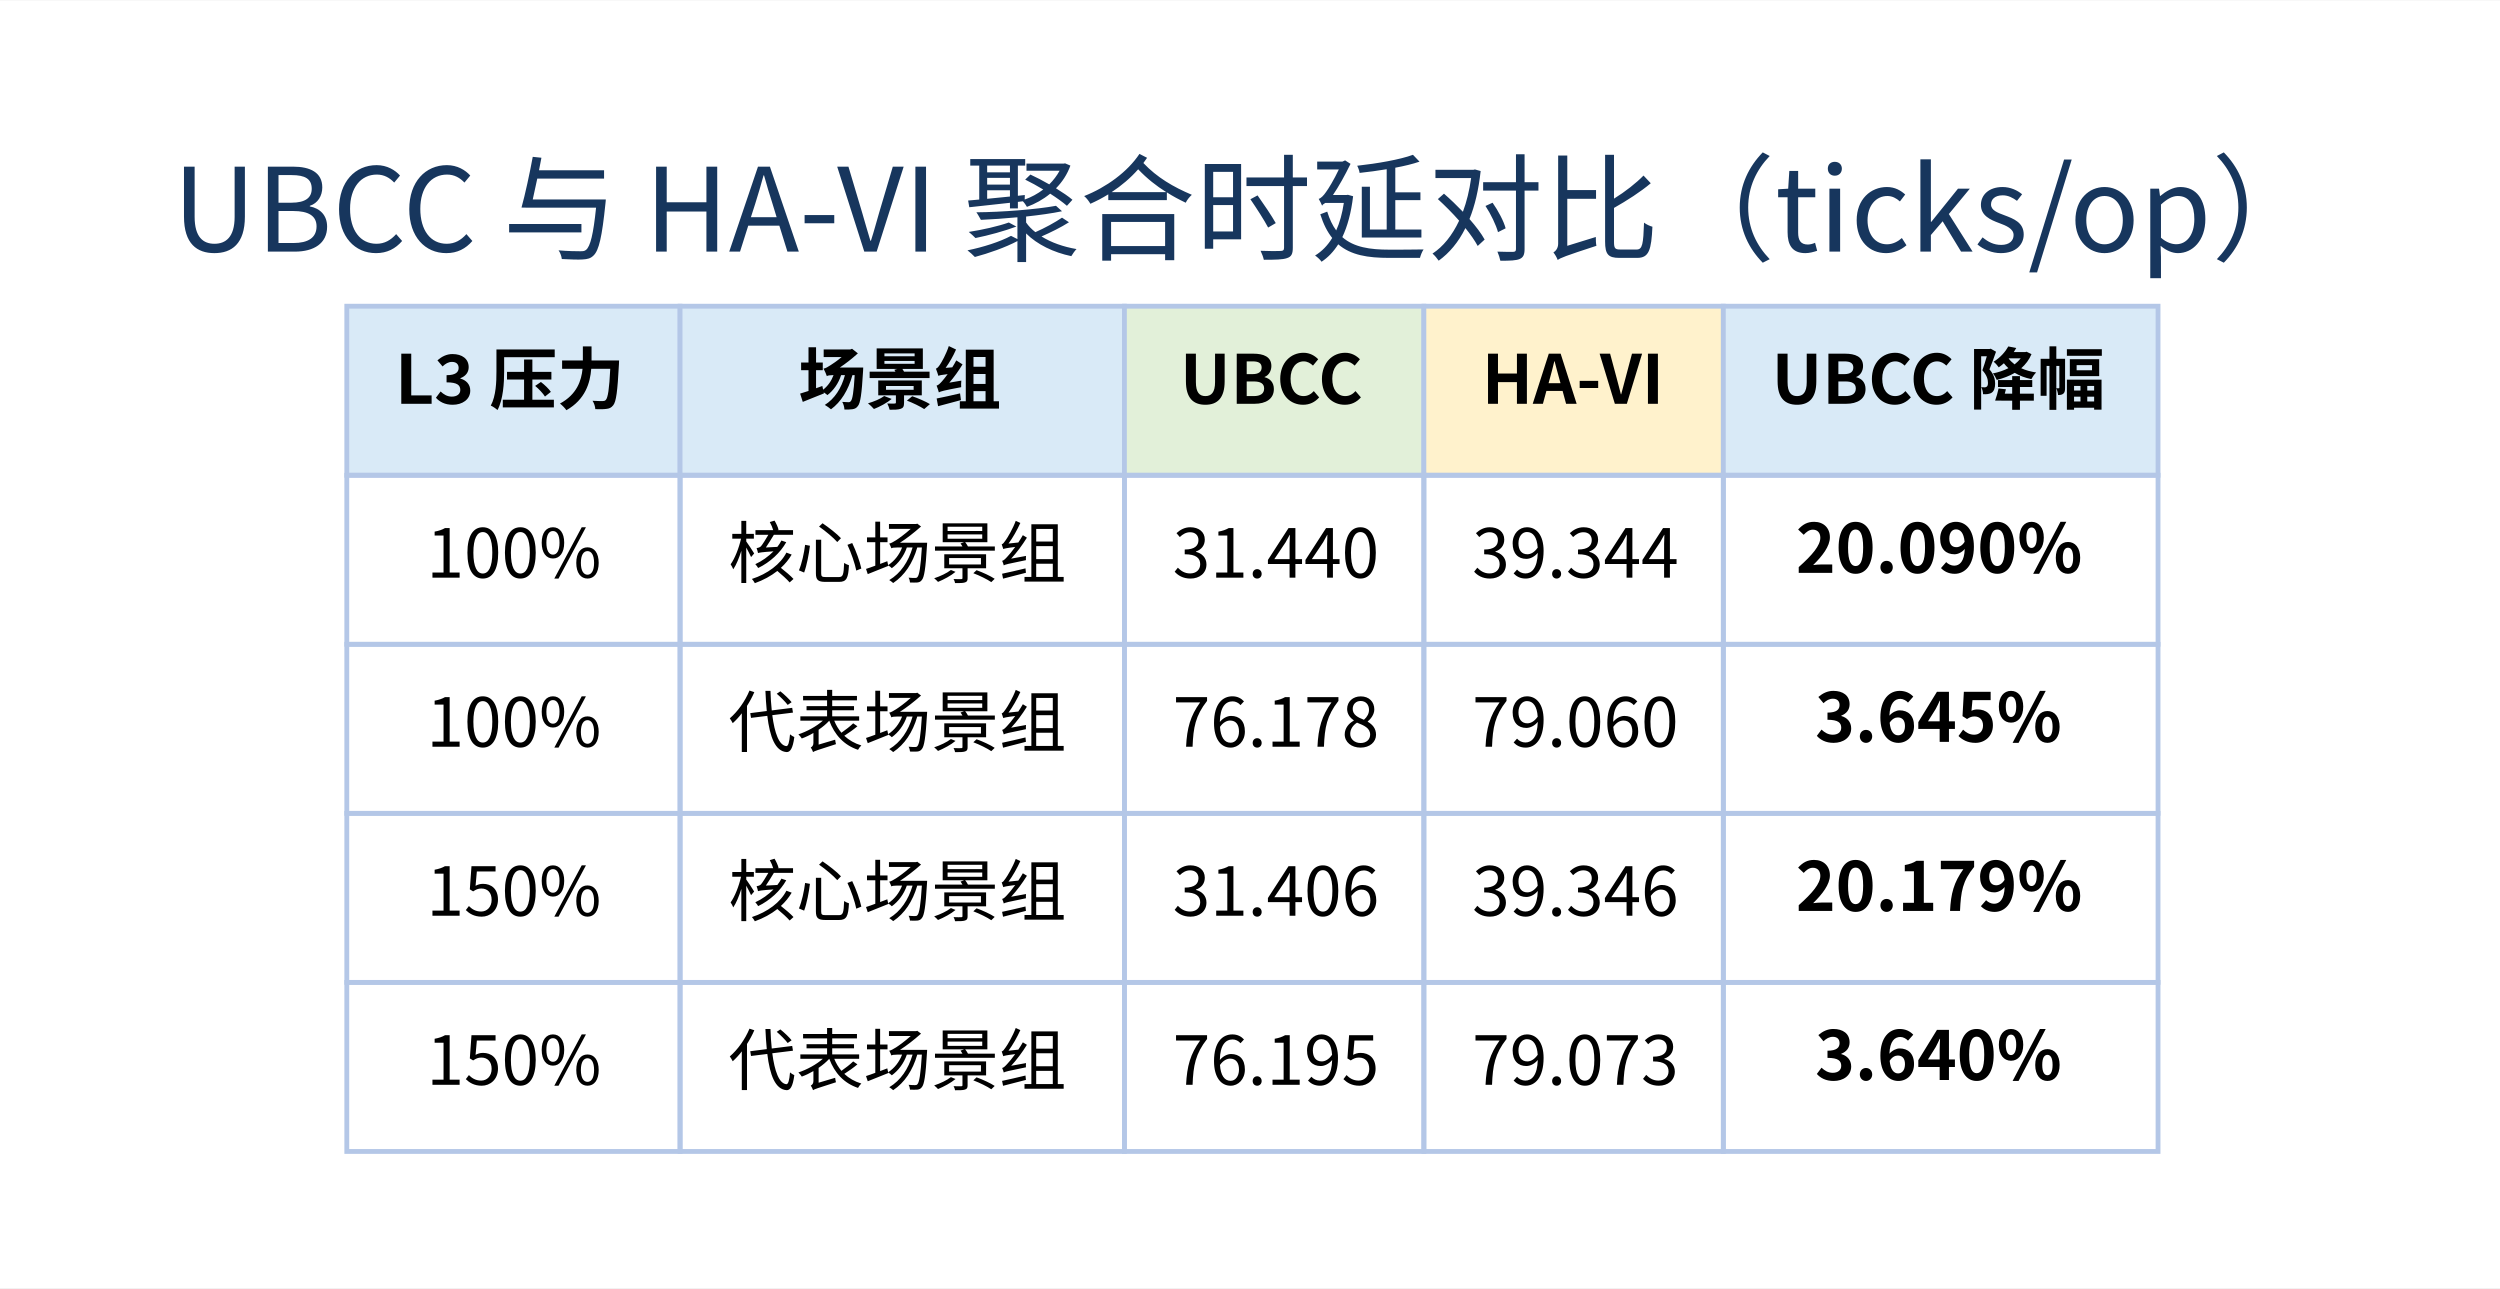
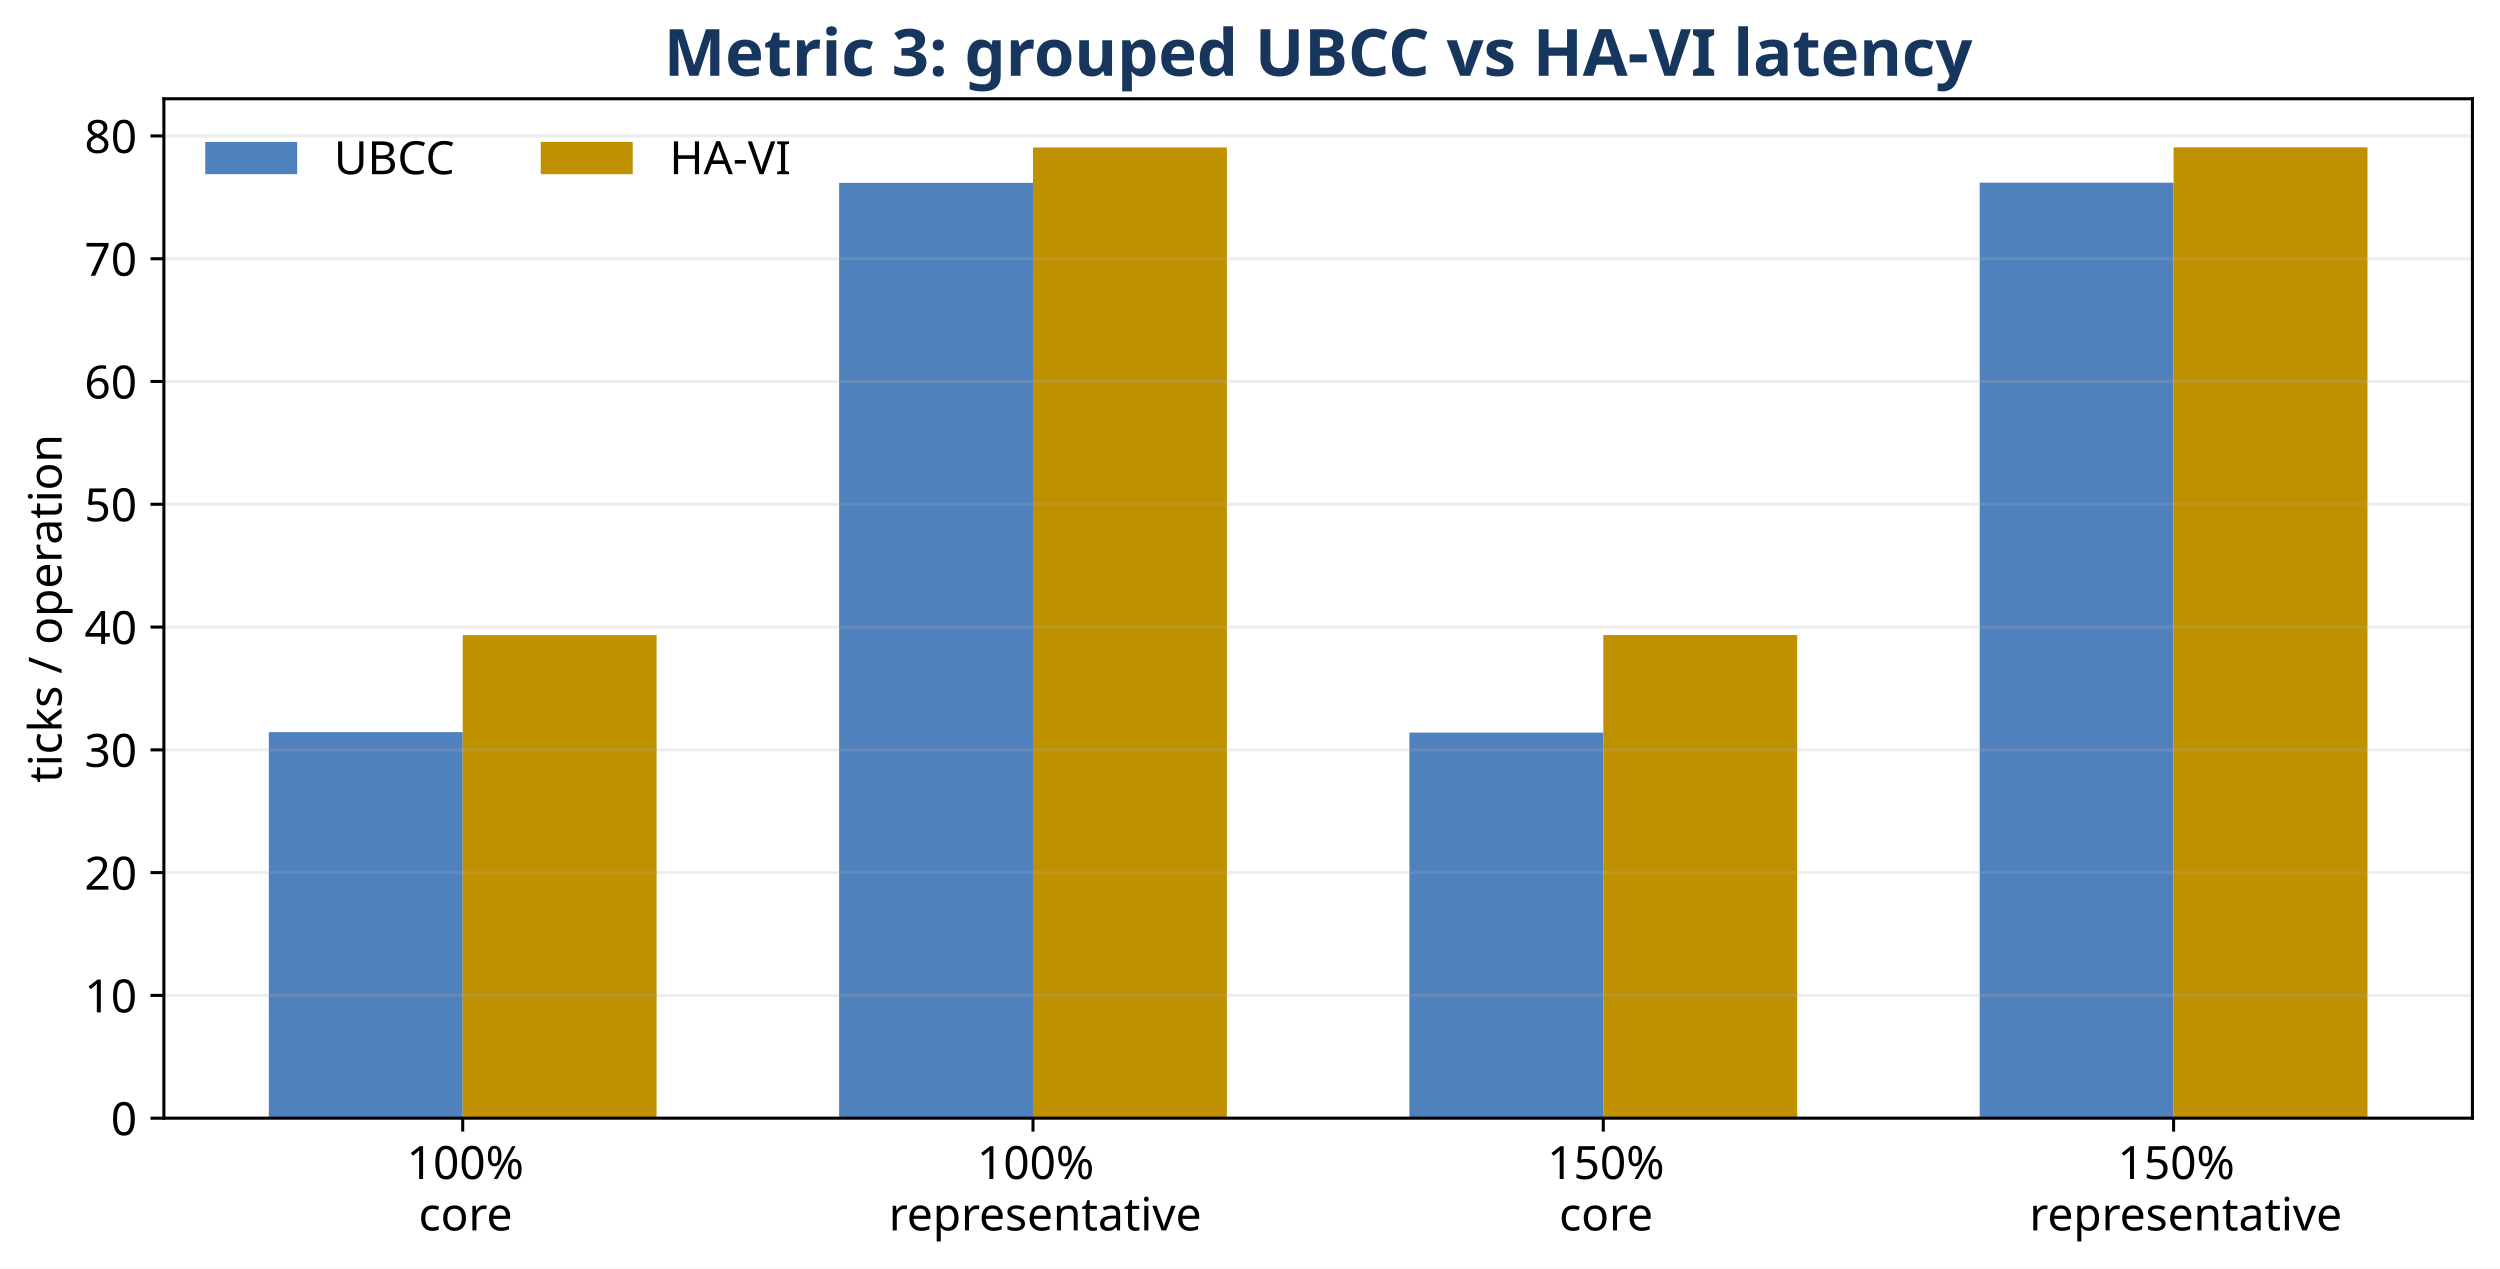
- <svg xmlns="http://www.w3.org/2000/svg" width="518pt" height="267pt" viewBox="0.00 0.00 517.60 266.60">
-   <g id="graph0" class="graph" transform="scale(1 1) rotate(0) translate(28.8 237.8)">
-     <polygon fill="white" stroke="transparent" points="-28.8,28.8 -28.8,-237.8 488.8,-237.8 488.8,28.8 -28.8,28.8" />
-     <text text-anchor="middle" x="230" y="-185.8" font-family="Noto Sans CJK SC" font-size="24.00" fill="#17365d">UBCC 与 HA-VI 聚合时延对比（ticks/op）</text>
-     <g id="node1" class="node">
-       <polygon fill="#d9eaf7" stroke="transparent" points="43,-139.5 43,-174.5 112,-174.5 112,-139.5 43,-139.5" />
-       <polygon fill="none" stroke="#b4c7e7" points="43,-139.5 43,-174.5 112,-174.5 112,-139.5 43,-139.5" />
-       <text text-anchor="start" x="53" y="-154.3" font-family="Noto Sans CJK SC" font-weight="bold" font-size="14.00">L3 压力</text>
-       <polygon fill="#d9eaf7" stroke="transparent" points="112,-139.5 112,-174.5 204,-174.5 204,-139.5 112,-139.5" />
-       <polygon fill="none" stroke="#b4c7e7" points="112,-139.5 112,-174.5 204,-174.5 204,-139.5 112,-139.5" />
-       <text text-anchor="start" x="136.5" y="-154.3" font-family="Noto Sans CJK SC" font-weight="bold" font-size="14.00">场景组</text>
-       <polygon fill="#e2f0d9" stroke="transparent" points="204,-139.5 204,-174.5 266,-174.5 266,-139.5 204,-139.5" />
-       <polygon fill="none" stroke="#b4c7e7" points="204,-139.5 204,-174.5 266,-174.5 266,-139.5 204,-139.5" />
-       <text text-anchor="start" x="215.5" y="-154.3" font-family="Noto Sans CJK SC" font-weight="bold" font-size="14.00">UBCC</text>
-       <polygon fill="#fff2cc" stroke="transparent" points="266,-139.5 266,-174.5 328,-174.5 328,-139.5 266,-139.5" />
-       <polygon fill="none" stroke="#b4c7e7" points="266,-139.5 266,-174.5 328,-174.5 328,-139.5 266,-139.5" />
-       <text text-anchor="start" x="278" y="-154.3" font-family="Noto Sans CJK SC" font-weight="bold" font-size="14.00">HA-VI</text>
-       <polygon fill="#d9eaf7" stroke="transparent" points="328,-139.5 328,-174.5 418,-174.5 418,-139.5 328,-139.5" />
-       <polygon fill="none" stroke="#b4c7e7" points="328,-139.5 328,-174.5 418,-174.5 418,-139.5 328,-139.5" />
-       <text text-anchor="start" x="338" y="-154.3" font-family="Noto Sans CJK SC" font-weight="bold" font-size="14.00">UBCC 降幅</text>
-       <polygon fill="none" stroke="#b4c7e7" points="43,-104.5 43,-139.5 112,-139.5 112,-104.5 43,-104.5" />
-       <text text-anchor="start" x="59.5" y="-118.3" font-family="Noto Sans CJK SC" font-size="14.00">100%</text>
-       <polygon fill="none" stroke="#b4c7e7" points="112,-104.5 112,-139.5 204,-139.5 204,-104.5 112,-104.5" />
-       <text text-anchor="start" x="122" y="-118.3" font-family="Noto Sans CJK SC" font-size="14.00">核心场景组</text>
-       <polygon fill="none" stroke="#b4c7e7" points="204,-104.5 204,-139.5 266,-139.5 266,-104.5 204,-104.5" />
-       <text text-anchor="start" x="214" y="-118.3" font-family="Noto Sans CJK SC" font-size="14.00">31.440</text>
-       <polygon fill="none" stroke="#b4c7e7" points="266,-104.5 266,-139.5 328,-139.5 328,-104.5 266,-104.5" />
-       <text text-anchor="start" x="276" y="-118.3" font-family="Noto Sans CJK SC" font-size="14.00">39.344</text>
-       <polygon fill="none" stroke="#b4c7e7" points="328,-104.5 328,-139.5 418,-139.5 418,-104.5 328,-104.5" />
-       <text text-anchor="start" x="343" y="-119.3" font-family="Noto Sans CJK SC" font-weight="bold" font-size="14.00">20.090%</text>
-       <polygon fill="none" stroke="#b4c7e7" points="43,-69.5 43,-104.5 112,-104.5 112,-69.5 43,-69.5" />
-       <text text-anchor="start" x="59.5" y="-83.3" font-family="Noto Sans CJK SC" font-size="14.00">100%</text>
-       <polygon fill="none" stroke="#b4c7e7" points="112,-69.5 112,-104.5 204,-104.5 204,-69.5 112,-69.5" />
-       <text text-anchor="start" x="122" y="-83.3" font-family="Noto Sans CJK SC" font-size="14.00">代表场景组</text>
-       <polygon fill="none" stroke="#b4c7e7" points="204,-69.5 204,-104.5 266,-104.5 266,-69.5 204,-69.5" />
-       <text text-anchor="start" x="214" y="-83.3" font-family="Noto Sans CJK SC" font-size="14.00">76.178</text>
-       <polygon fill="none" stroke="#b4c7e7" points="266,-69.5 266,-104.5 328,-104.5 328,-69.5 266,-69.5" />
-       <text text-anchor="start" x="276" y="-83.3" font-family="Noto Sans CJK SC" font-size="14.00">79.060</text>
-       <polygon fill="none" stroke="#b4c7e7" points="328,-69.5 328,-104.5 418,-104.5 418,-69.5 328,-69.5" />
-       <text text-anchor="start" x="347" y="-84.3" font-family="Noto Sans CJK SC" font-weight="bold" font-size="14.00">3.645%</text>
-       <polygon fill="none" stroke="#b4c7e7" points="43,-34.5 43,-69.5 112,-69.5 112,-34.5 43,-34.5" />
-       <text text-anchor="start" x="59.5" y="-48.3" font-family="Noto Sans CJK SC" font-size="14.00">150%</text>
-       <polygon fill="none" stroke="#b4c7e7" points="112,-34.5 112,-69.5 204,-69.5 204,-34.5 112,-34.5" />
-       <text text-anchor="start" x="122" y="-48.3" font-family="Noto Sans CJK SC" font-size="14.00">核心场景组</text>
-       <polygon fill="none" stroke="#b4c7e7" points="204,-34.5 204,-69.5 266,-69.5 266,-34.5 204,-34.5" />
-       <text text-anchor="start" x="214" y="-48.3" font-family="Noto Sans CJK SC" font-size="14.00">31.406</text>
-       <polygon fill="none" stroke="#b4c7e7" points="266,-34.5 266,-69.5 328,-69.5 328,-34.5 266,-34.5" />
-       <text text-anchor="start" x="276" y="-48.3" font-family="Noto Sans CJK SC" font-size="14.00">39.346</text>
-       <polygon fill="none" stroke="#b4c7e7" points="328,-34.5 328,-69.5 418,-69.5 418,-34.5 328,-34.5" />
-       <text text-anchor="start" x="343" y="-49.3" font-family="Noto Sans CJK SC" font-weight="bold" font-size="14.00">20.179%</text>
-       <polygon fill="none" stroke="#b4c7e7" points="43,0.5 43,-34.5 112,-34.5 112,0.5 43,0.5" />
-       <text text-anchor="start" x="59.5" y="-13.3" font-family="Noto Sans CJK SC" font-size="14.00">150%</text>
-       <polygon fill="none" stroke="#b4c7e7" points="112,0.5 112,-34.5 204,-34.5 204,0.5 112,0.5" />
-       <text text-anchor="start" x="122" y="-13.3" font-family="Noto Sans CJK SC" font-size="14.00">代表场景组</text>
-       <polygon fill="none" stroke="#b4c7e7" points="204,0.5 204,-34.5 266,-34.5 266,0.5 204,0.5" />
-       <text text-anchor="start" x="214" y="-13.3" font-family="Noto Sans CJK SC" font-size="14.00">76.195</text>
-       <polygon fill="none" stroke="#b4c7e7" points="266,0.5 266,-34.5 328,-34.5 328,0.5 266,0.5" />
-       <text text-anchor="start" x="276" y="-13.3" font-family="Noto Sans CJK SC" font-size="14.00">79.073</text>
-       <polygon fill="none" stroke="#b4c7e7" points="328,0.5 328,-34.5 418,-34.5 418,0.5 328,0.5" />
-       <text text-anchor="start" x="347" y="-14.3" font-family="Noto Sans CJK SC" font-weight="bold" font-size="14.00">3.640%</text>
+ <svg xmlns="http://www.w3.org/2000/svg" xmlns:xlink="http://www.w3.org/1999/xlink" width="652.621pt" height="331.162pt" viewBox="0 0 652.621 331.162" version="1.1">
+   <defs>
+     <style type="text/css">*{stroke-linejoin: round; stroke-linecap: butt}</style>
+   </defs>
+   <g id="figure_1">
+     <g id="patch_1">
+       <path d="M 0 331.162 L 652.621 331.162 L 652.621 0 L 0 0 z " style="fill: #ffffff" />
+     </g>
+     <g id="axes_1">
+       <g id="patch_2">
+         <path d="M 42.781 291.897 L 645.421 291.897 L 645.421 25.785 L 42.781 25.785 z " style="fill: #ffffff" />
+       </g>
+       <g id="patch_3">
+         <path d="M 70.174 291.897 L 120.791 291.897 L 120.791 191.129 L 70.174 191.129 z " clip-path="url(#pf4c033b609)" style="fill: #4f81bd" />
+       </g>
+       <g id="patch_4">
+         <path d="M 219.047 291.897 L 269.664 291.897 L 269.664 47.738 L 219.047 47.738 z " clip-path="url(#pf4c033b609)" style="fill: #4f81bd" />
+       </g>
+       <g id="patch_5">
+         <path d="M 367.921 291.897 L 418.538 291.897 L 418.538 191.236 L 367.921 191.236 z " clip-path="url(#pf4c033b609)" style="fill: #4f81bd" />
+       </g>
+       <g id="patch_6">
+         <path d="M 516.795 291.897 L 567.412 291.897 L 567.412 47.683 L 516.795 47.683 z " clip-path="url(#pf4c033b609)" style="fill: #4f81bd" />
+       </g>
+       <g id="patch_7">
+         <path d="M 120.791 291.897 L 171.408 291.897 L 171.408 165.795 L 120.791 165.795 z " clip-path="url(#pf4c033b609)" style="fill: #bf9000" />
+       </g>
+       <g id="patch_8">
+         <path d="M 269.664 291.897 L 320.281 291.897 L 320.281 38.501 L 269.664 38.501 z " clip-path="url(#pf4c033b609)" style="fill: #bf9000" />
+       </g>
+       <g id="patch_9">
+         <path d="M 418.538 291.897 L 469.155 291.897 L 469.155 165.789 L 418.538 165.789 z " clip-path="url(#pf4c033b609)" style="fill: #bf9000" />
+       </g>
+       <g id="patch_10">
+         <path d="M 567.412 291.897 L 618.029 291.897 L 618.029 38.457 L 567.412 38.457 z " clip-path="url(#pf4c033b609)" style="fill: #bf9000" />
+       </g>
+       <g id="matplotlib.axis_1">
+         <g id="xtick_1">
+           <g id="line2d_1">
+             <defs>
+               <path id="m8af672e390" d="M 0 0 L 0 3.5 " style="stroke: #000000; stroke-width: 0.8" />
+             </defs>
+             <g>
+               <use xlink:href="#m8af672e390" x="120.791" y="291.897" style="stroke: #000000; stroke-width: 0.8" />
+             </g>
+           </g>
+           <g id="text_1">
+             <text style="font: 12px 'Microsoft YaHei'" transform="translate(106.1772 307.7811)">100%</text>
+             <text style="font: 12px 'Microsoft YaHei'" transform="translate(109.2803 321.2016)">core</text>
+           </g>
+         </g>
+         <g id="xtick_2">
+           <g id="line2d_2">
+             <g>
+               <use xlink:href="#m8af672e390" x="269.664" y="291.897" style="stroke: #000000; stroke-width: 0.8" />
+             </g>
+           </g>
+           <g id="text_2">
+             <text style="font: 12px 'Microsoft YaHei'" transform="translate(255.0507 307.7811)">100%</text>
+             <text style="font: 12px 'Microsoft YaHei'" transform="translate(232.0248 321.2016)">representative</text>
+           </g>
+         </g>
+         <g id="xtick_3">
+           <g id="line2d_3">
+             <g>
+               <use xlink:href="#m8af672e390" x="418.538" y="291.897" style="stroke: #000000; stroke-width: 0.8" />
+             </g>
+           </g>
+           <g id="text_3">
+             <text style="font: 12px 'Microsoft YaHei'" transform="translate(403.9243 307.7811)">150%</text>
+             <text style="font: 12px 'Microsoft YaHei'" transform="translate(407.0274 321.2016)">core</text>
+           </g>
+         </g>
+         <g id="xtick_4">
+           <g id="line2d_4">
+             <g>
+               <use xlink:href="#m8af672e390" x="567.412" y="291.897" style="stroke: #000000; stroke-width: 0.8" />
+             </g>
+           </g>
+           <g id="text_4">
+             <text style="font: 12px 'Microsoft YaHei'" transform="translate(552.7978 307.7811)">150%</text>
+             <text style="font: 12px 'Microsoft YaHei'" transform="translate(529.7718 321.2016)">representative</text>
+           </g>
+         </g>
+       </g>
+       <g id="matplotlib.axis_2">
+         <g id="ytick_1">
+           <g id="line2d_5">
+             <path d="M 42.781 291.897 L 645.421 291.897 " clip-path="url(#pf4c033b609)" style="fill: none; stroke: #b0b0b0; stroke-opacity: 0.22; stroke-width: 0.8; stroke-linecap: square" />
+           </g>
+           <g id="line2d_6">
+             <defs>
+               <path id="mcc2cfc7c0e" d="M 0 0 L -3.5 0 " style="stroke: #000000; stroke-width: 0.8" />
+             </defs>
+             <g>
+               <use xlink:href="#mcc2cfc7c0e" x="42.781" y="291.897" style="stroke: #000000; stroke-width: 0.8" />
+             </g>
+           </g>
+           <g id="text_5">
+             <text style="font: 12px 'Microsoft YaHei'; text-anchor: end" x="35.781" y="296.339" transform="rotate(-0 35.78125 296.3392)">0</text>
+           </g>
+         </g>
+         <g id="ytick_2">
+           <g id="line2d_7">
+             <path d="M 42.781 259.846 L 645.421 259.846 " clip-path="url(#pf4c033b609)" style="fill: none; stroke: #b0b0b0; stroke-opacity: 0.22; stroke-width: 0.8; stroke-linecap: square" />
+           </g>
+           <g id="line2d_8">
+             <g>
+               <use xlink:href="#mcc2cfc7c0e" x="42.781" y="259.846" style="stroke: #000000; stroke-width: 0.8" />
+             </g>
+           </g>
+           <g id="text_6">
+             <text style="font: 12px 'Microsoft YaHei'; text-anchor: end" x="35.781" y="264.288" transform="rotate(-0 35.78125 264.2878)">10</text>
+           </g>
+         </g>
+         <g id="ytick_3">
+           <g id="line2d_9">
+             <path d="M 42.781 227.795 L 645.421 227.795 " clip-path="url(#pf4c033b609)" style="fill: none; stroke: #b0b0b0; stroke-opacity: 0.22; stroke-width: 0.8; stroke-linecap: square" />
+           </g>
+           <g id="line2d_10">
+             <g>
+               <use xlink:href="#mcc2cfc7c0e" x="42.781" y="227.795" style="stroke: #000000; stroke-width: 0.8" />
+             </g>
+           </g>
+           <g id="text_7">
+             <text style="font: 12px 'Microsoft YaHei'; text-anchor: end" x="35.781" y="232.237" transform="rotate(-0 35.78125 232.2365)">20</text>
+           </g>
+         </g>
+         <g id="ytick_4">
+           <g id="line2d_11">
+             <path d="M 42.781 195.743 L 645.421 195.743 " clip-path="url(#pf4c033b609)" style="fill: none; stroke: #b0b0b0; stroke-opacity: 0.22; stroke-width: 0.8; stroke-linecap: square" />
+           </g>
+           <g id="line2d_12">
+             <g>
+               <use xlink:href="#mcc2cfc7c0e" x="42.781" y="195.743" style="stroke: #000000; stroke-width: 0.8" />
+             </g>
+           </g>
+           <g id="text_8">
+             <text style="font: 12px 'Microsoft YaHei'; text-anchor: end" x="35.781" y="200.185" transform="rotate(-0 35.78125 200.1852)">30</text>
+           </g>
+         </g>
+         <g id="ytick_5">
+           <g id="line2d_13">
+             <path d="M 42.781 163.692 L 645.421 163.692 " clip-path="url(#pf4c033b609)" style="fill: none; stroke: #b0b0b0; stroke-opacity: 0.22; stroke-width: 0.8; stroke-linecap: square" />
+           </g>
+           <g id="line2d_14">
+             <g>
+               <use xlink:href="#mcc2cfc7c0e" x="42.781" y="163.692" style="stroke: #000000; stroke-width: 0.8" />
+             </g>
+           </g>
+           <g id="text_9">
+             <text style="font: 12px 'Microsoft YaHei'; text-anchor: end" x="35.781" y="168.134" transform="rotate(-0 35.78125 168.1338)">40</text>
+           </g>
+         </g>
+         <g id="ytick_6">
+           <g id="line2d_15">
+             <path d="M 42.781 131.641 L 645.421 131.641 " clip-path="url(#pf4c033b609)" style="fill: none; stroke: #b0b0b0; stroke-opacity: 0.22; stroke-width: 0.8; stroke-linecap: square" />
+           </g>
+           <g id="line2d_16">
+             <g>
+               <use xlink:href="#mcc2cfc7c0e" x="42.781" y="131.641" style="stroke: #000000; stroke-width: 0.8" />
+             </g>
+           </g>
+           <g id="text_10">
+             <text style="font: 12px 'Microsoft YaHei'; text-anchor: end" x="35.781" y="136.082" transform="rotate(-0 35.78125 136.0825)">50</text>
+           </g>
+         </g>
+         <g id="ytick_7">
+           <g id="line2d_17">
+             <path d="M 42.781 99.589 L 645.421 99.589 " clip-path="url(#pf4c033b609)" style="fill: none; stroke: #b0b0b0; stroke-opacity: 0.22; stroke-width: 0.8; stroke-linecap: square" />
+           </g>
+           <g id="line2d_18">
+             <g>
+               <use xlink:href="#mcc2cfc7c0e" x="42.781" y="99.589" style="stroke: #000000; stroke-width: 0.8" />
+             </g>
+           </g>
+           <g id="text_11">
+             <text style="font: 12px 'Microsoft YaHei'; text-anchor: end" x="35.781" y="104.031" transform="rotate(-0 35.78125 104.0311)">60</text>
+           </g>
+         </g>
+         <g id="ytick_8">
+           <g id="line2d_19">
+             <path d="M 42.781 67.538 L 645.421 67.538 " clip-path="url(#pf4c033b609)" style="fill: none; stroke: #b0b0b0; stroke-opacity: 0.22; stroke-width: 0.8; stroke-linecap: square" />
+           </g>
+           <g id="line2d_20">
+             <g>
+               <use xlink:href="#mcc2cfc7c0e" x="42.781" y="67.538" style="stroke: #000000; stroke-width: 0.8" />
+             </g>
+           </g>
+           <g id="text_12">
+             <text style="font: 12px 'Microsoft YaHei'; text-anchor: end" x="35.781" y="71.98" transform="rotate(-0 35.78125 71.97981)">70</text>
+           </g>
+         </g>
+         <g id="ytick_9">
+           <g id="line2d_21">
+             <path d="M 42.781 35.487 L 645.421 35.487 " clip-path="url(#pf4c033b609)" style="fill: none; stroke: #b0b0b0; stroke-opacity: 0.22; stroke-width: 0.8; stroke-linecap: square" />
+           </g>
+           <g id="line2d_22">
+             <g>
+               <use xlink:href="#mcc2cfc7c0e" x="42.781" y="35.487" style="stroke: #000000; stroke-width: 0.8" />
+             </g>
+           </g>
+           <g id="text_13">
+             <text style="font: 12px 'Microsoft YaHei'; text-anchor: end" x="35.781" y="39.928" transform="rotate(-0 35.78125 39.92847)">80</text>
+           </g>
+         </g>
+         <g id="text_14">
+           <text style="font: 12px 'Microsoft YaHei'; text-anchor: middle" x="16.084" y="158.841" transform="rotate(-90 16.08375 158.8413)">ticks / operation</text>
+         </g>
+       </g>
+       <g id="patch_11">
+         <path d="M 42.781 291.897 L 42.781 25.785 " style="fill: none; stroke: #000000; stroke-width: 0.8; stroke-linejoin: miter; stroke-linecap: square" />
+       </g>
+       <g id="patch_12">
+         <path d="M 645.421 291.897 L 645.421 25.785 " style="fill: none; stroke: #000000; stroke-width: 0.8; stroke-linejoin: miter; stroke-linecap: square" />
+       </g>
+       <g id="patch_13">
+         <path d="M 42.781 291.897 L 645.421 291.897 " style="fill: none; stroke: #000000; stroke-width: 0.8; stroke-linejoin: miter; stroke-linecap: square" />
+       </g>
+       <g id="patch_14">
+         <path d="M 42.781 25.785 L 645.421 25.785 " style="fill: none; stroke: #000000; stroke-width: 0.8; stroke-linejoin: miter; stroke-linecap: square" />
+       </g>
+       <g id="text_15">
+         <text style="fill: #17365d; font: 700 17px 'Microsoft YaHei'; text-anchor: middle" x="344.101" y="19.785" transform="rotate(-0 344.1012 19.78531)">Metric 3: grouped UBCC vs HA-VI latency</text>
+       </g>
+       <g id="legend_1">
+         <g id="patch_15">
+           <path d="M 53.581 45.469 L 77.581 45.469 L 77.581 37.069 L 53.581 37.069 z " style="fill: #4f81bd" />
+         </g>
+         <g id="text_16">
+           <text style="font: 12px 'Microsoft YaHei'; text-anchor: start" x="87.181" y="45.469" transform="rotate(-0 87.18125 45.46906)">UBCC</text>
+         </g>
+         <g id="patch_16">
+           <path d="M 141.166 45.469 L 165.166 45.469 L 165.166 37.069 L 141.166 37.069 z " style="fill: #bf9000" />
+         </g>
+         <g id="text_17">
+           <text style="font: 12px 'Microsoft YaHei'; text-anchor: start" x="174.766" y="45.469" transform="rotate(-0 174.7663 45.46906)">HA-VI</text>
+         </g>
+       </g>
    </g>
  </g>
+   <defs>
+     <clipPath id="pf4c033b609">
+       <rect x="42.781" y="25.785" width="602.64" height="266.112" />
+     </clipPath>
+   </defs>
</svg>
